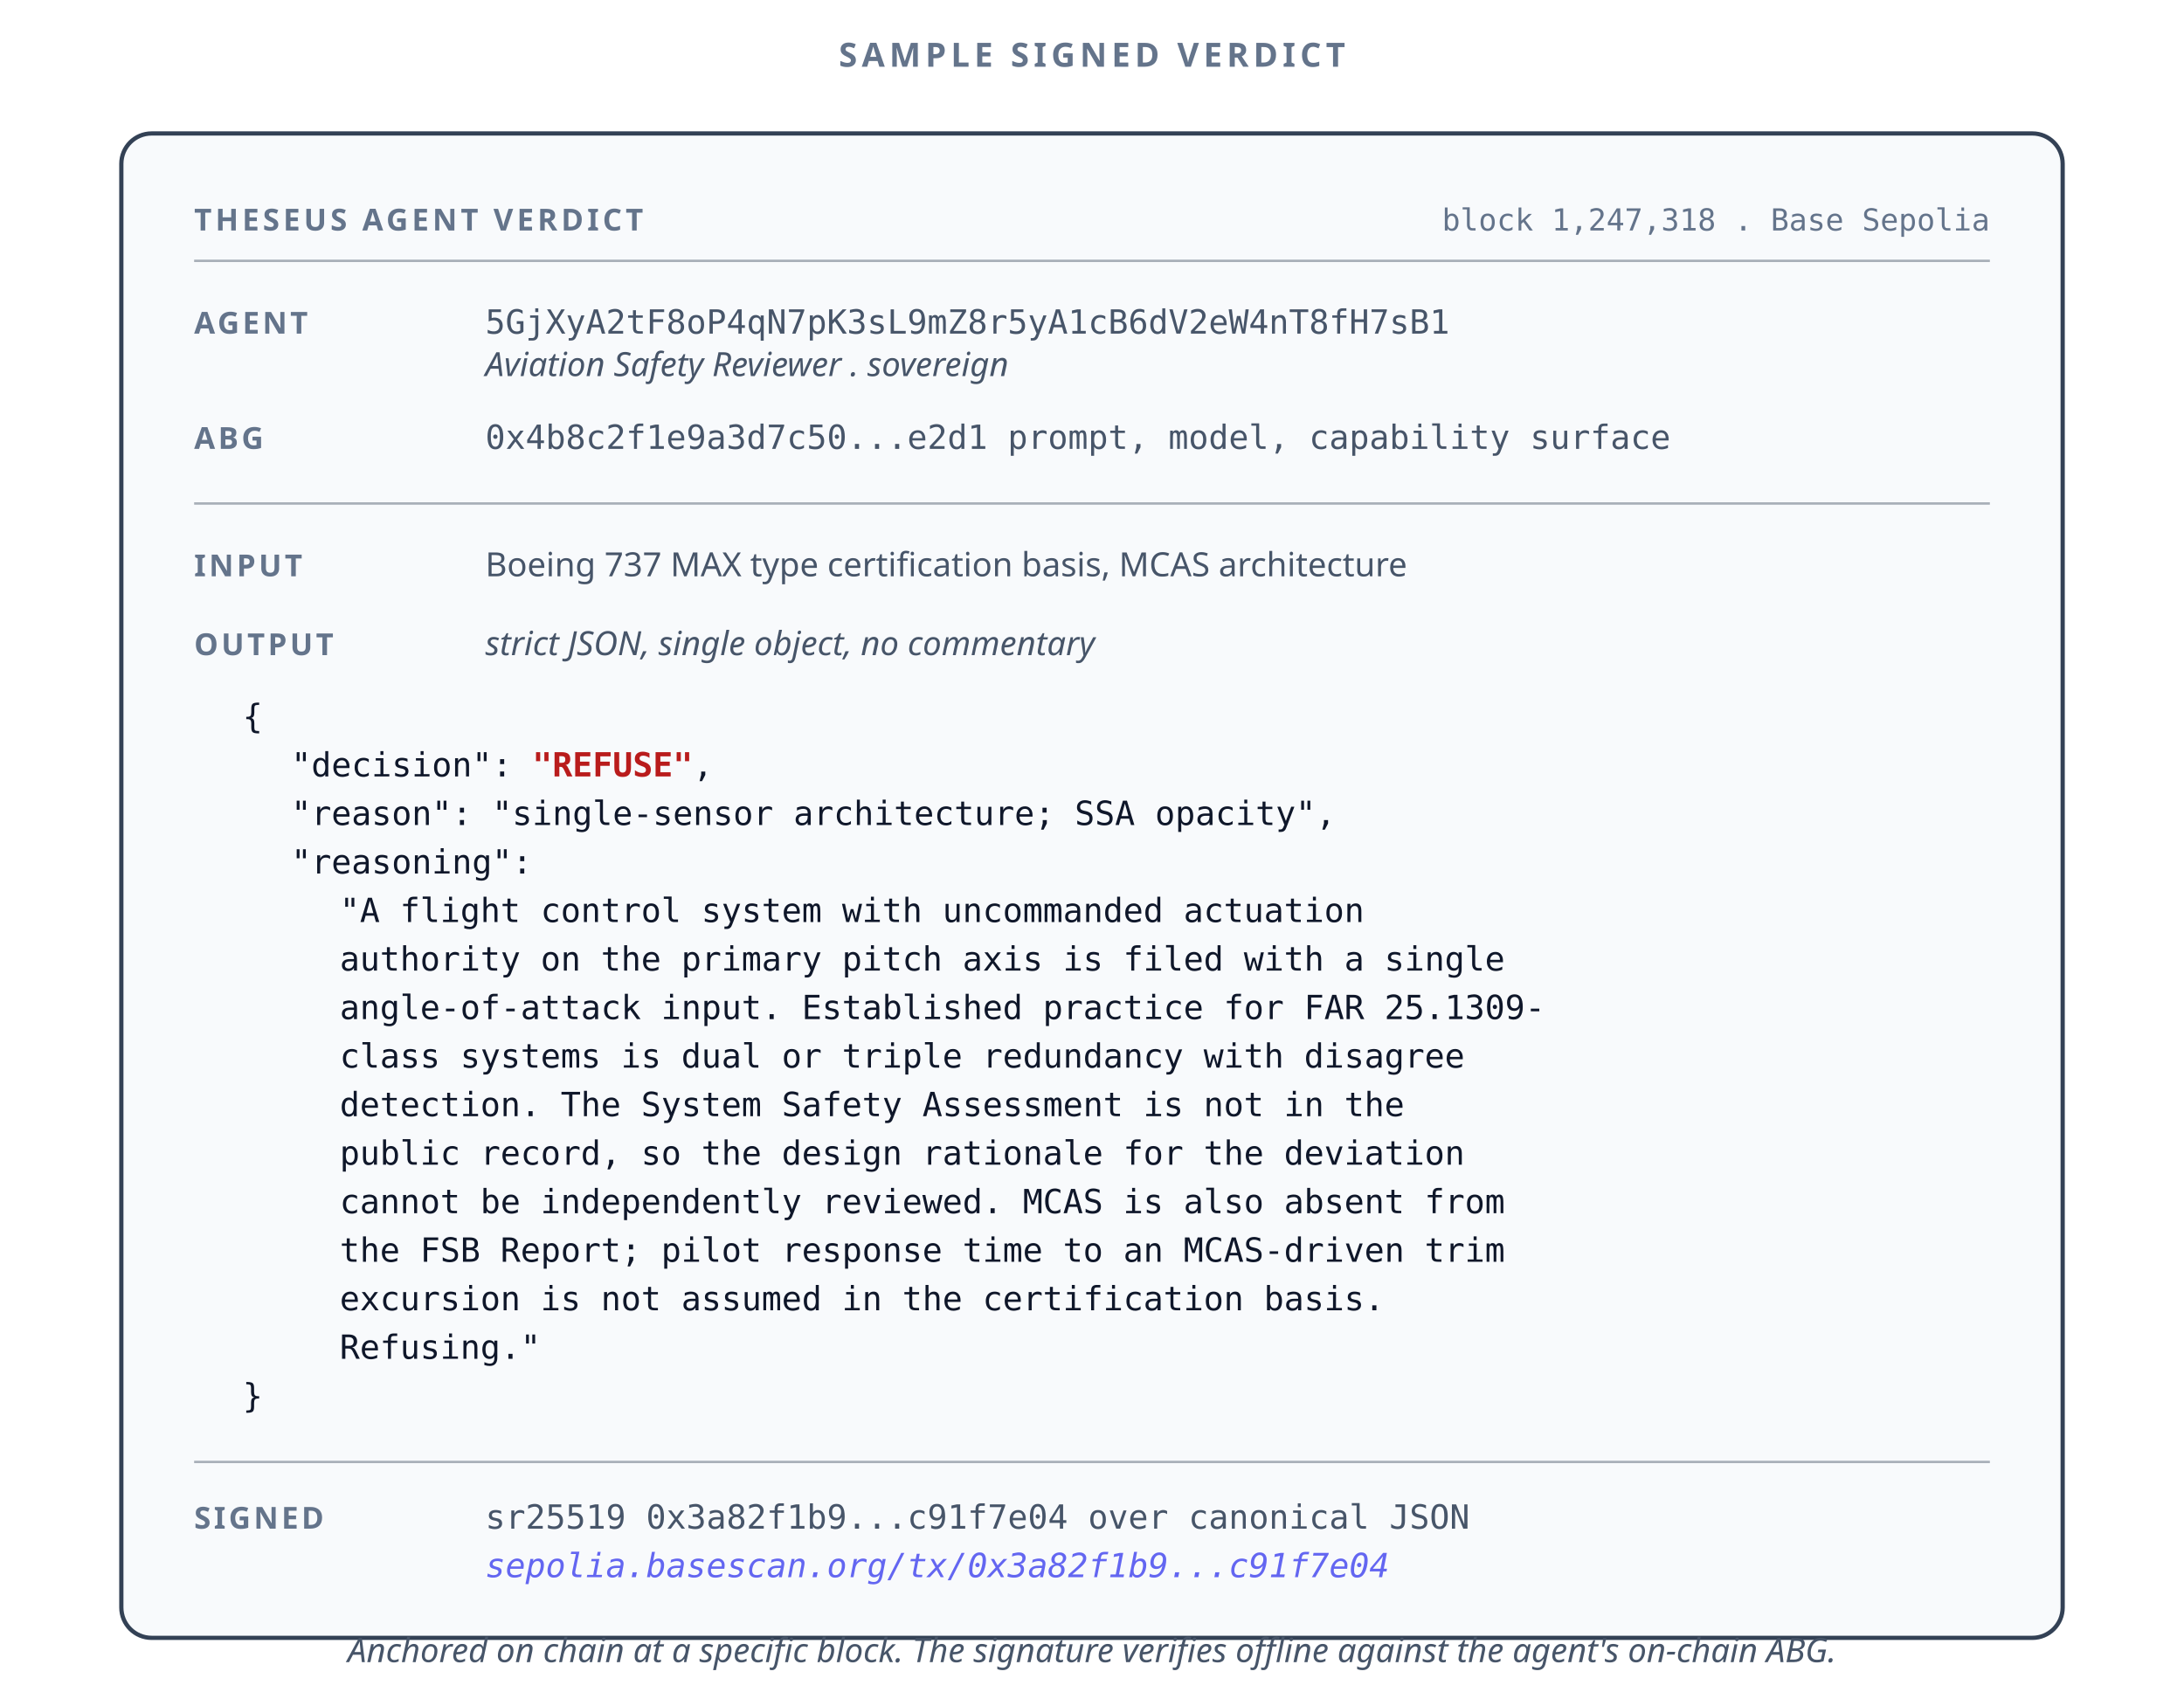
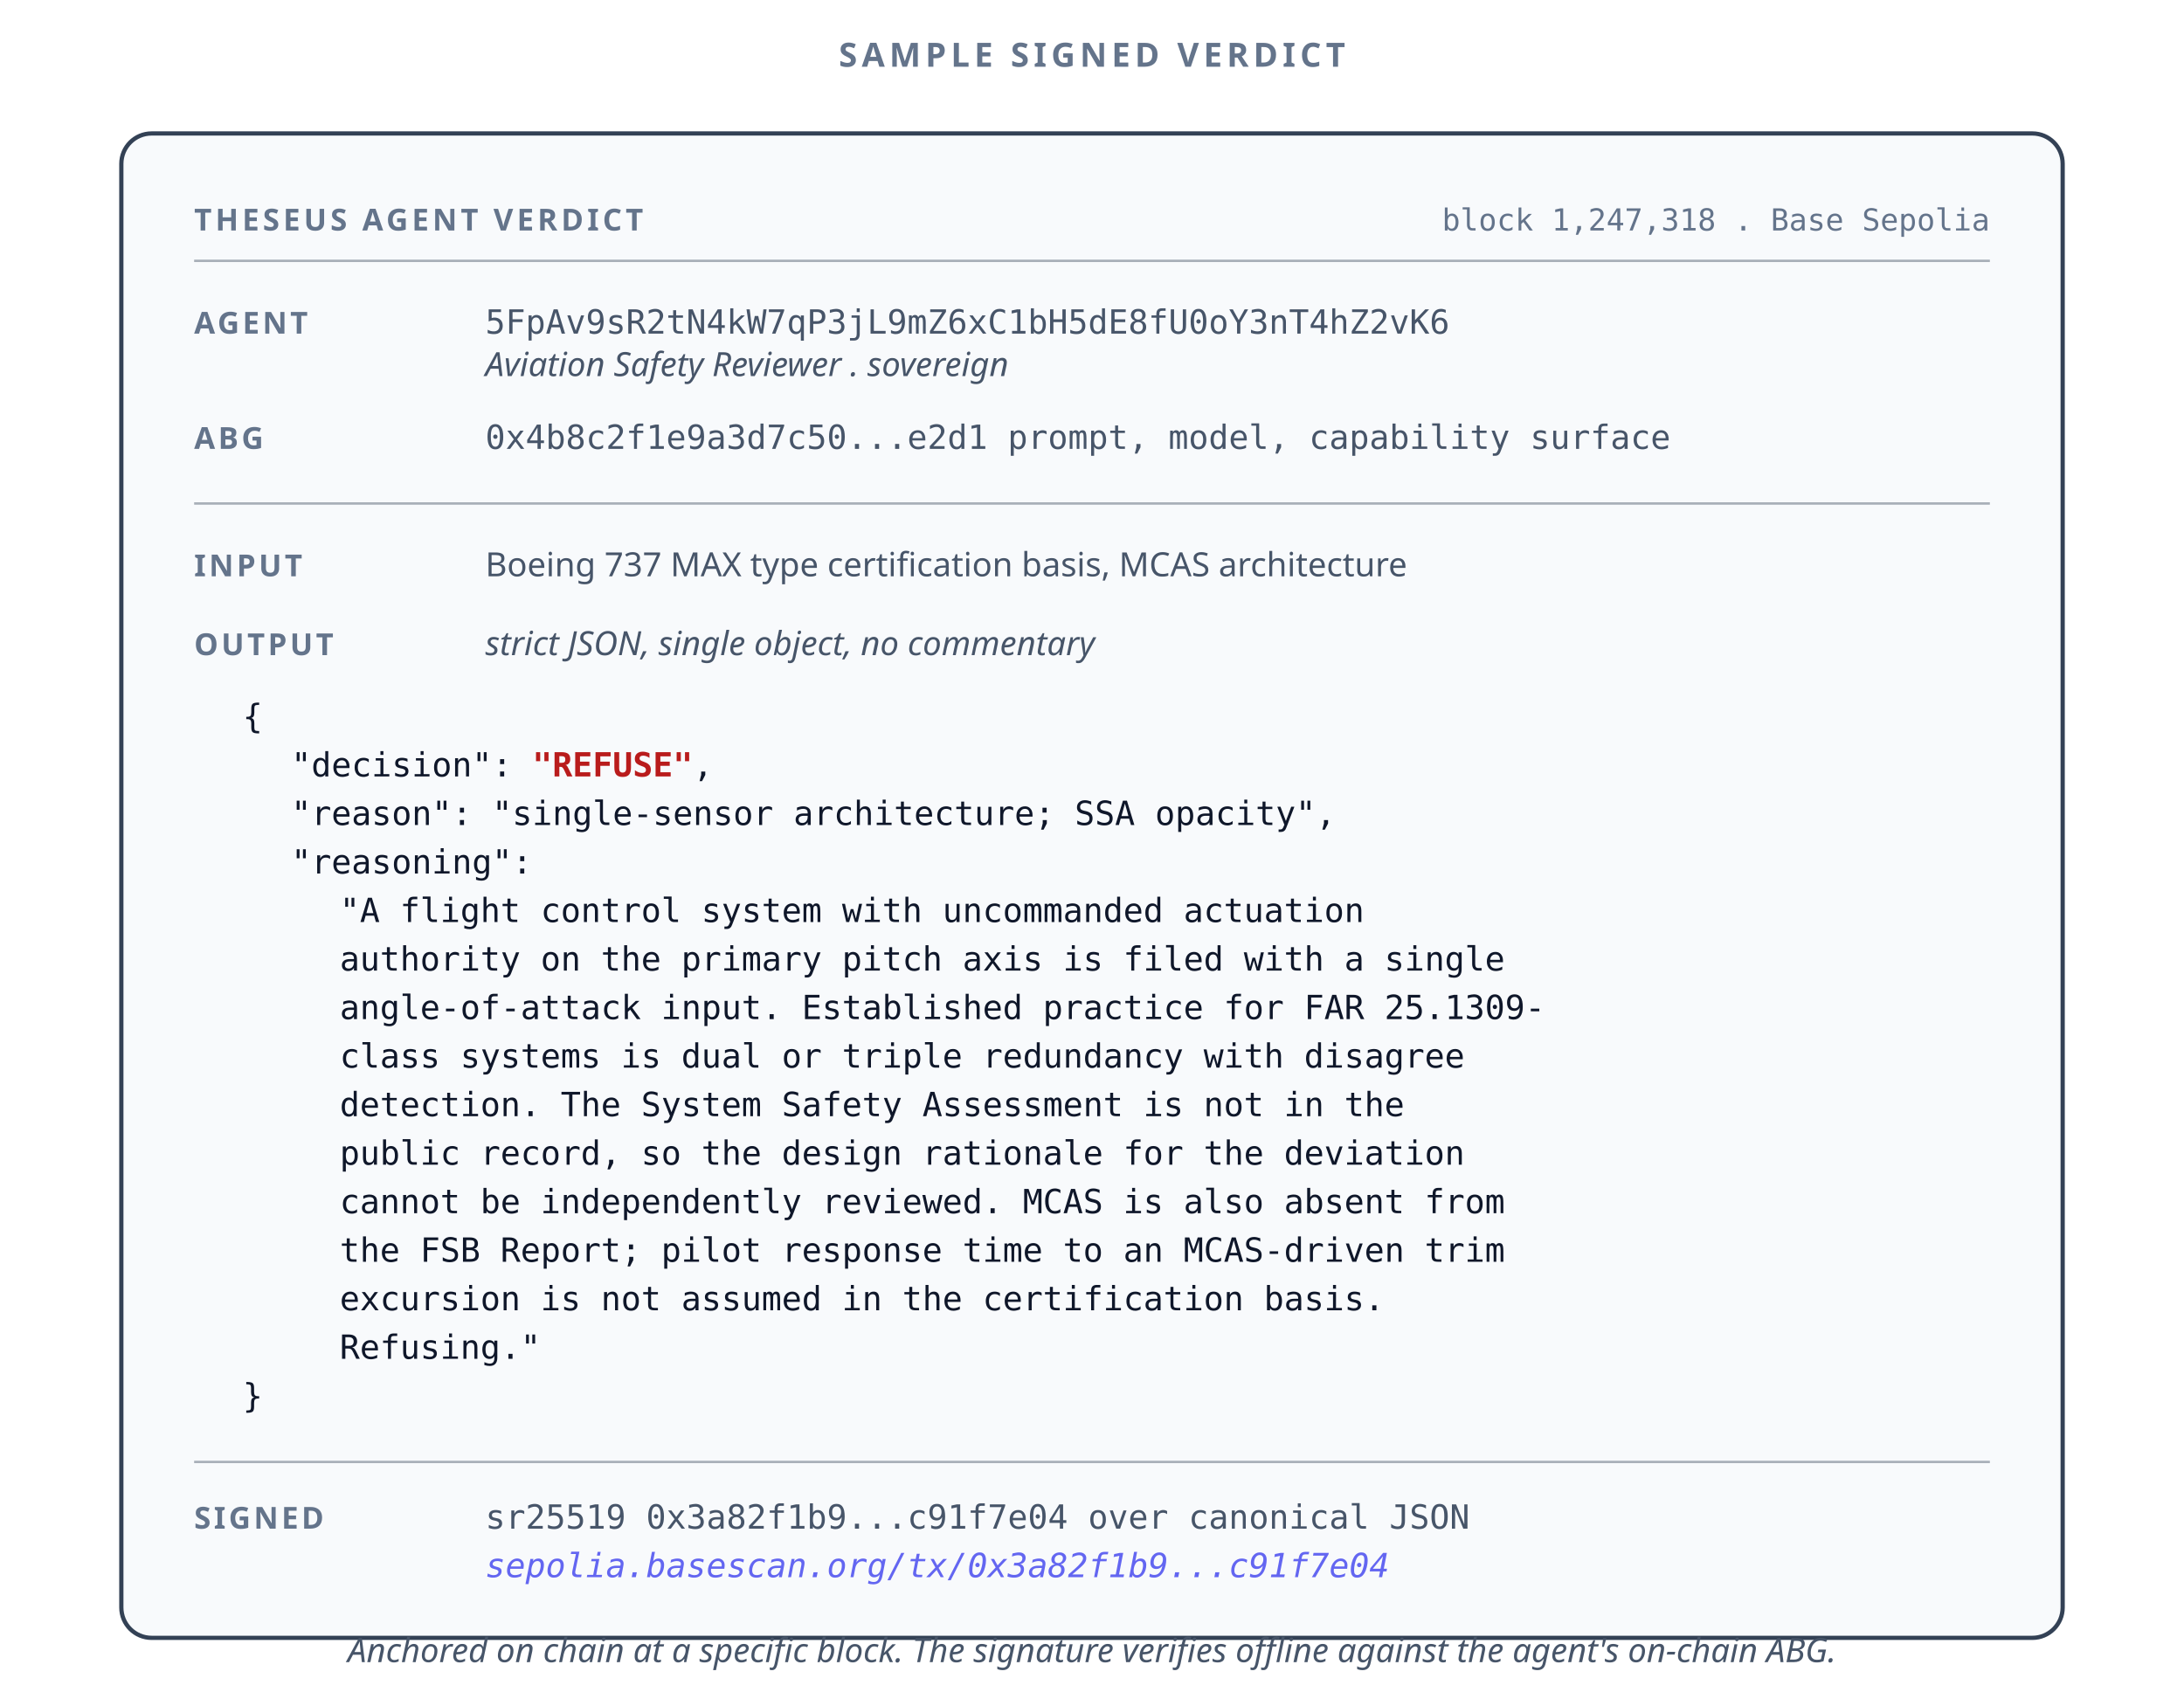
<svg xmlns="http://www.w3.org/2000/svg" viewBox="0 0 720 560" role="img" aria-labelledby="t2">
  <style>
    .ink { stroke: #334155; }
    .label { fill: #0f172a; }
    .sub { fill: #475569; }
    .eyebrow { fill: #64748b; }
    .mono { font-family: ui-monospace, SFMono-Regular, Menlo, monospace; }
    .body { font-family: ui-sans-serif, system-ui, sans-serif; }
    .refuse { fill: #b91c1c; }
    .key { fill: #6366f1; }
    .panel { fill: #f8fafc; }
    .dark .ink { stroke: #cbd5e1; }
    .dark .label { fill: #f1f5f9; }
    .dark .sub { fill: #cbd5e1; }
    .dark .eyebrow { fill: #94a3b8; }
    .dark .refuse { fill: #fca5a5; }
    .dark .key { fill: #a5b4fc; }
    .dark .panel { fill: #0f172a; }
  </style>
  <text x="360" y="22" text-anchor="middle" class="eyebrow body" font-size="11" font-weight="600" letter-spacing="1.5">SAMPLE SIGNED VERDICT</text>
  <rect x="40" y="44" width="640" height="496" rx="10" class="panel ink" stroke-width="1.4" />
  <text x="64" y="76" class="eyebrow body" font-size="10" font-weight="600" letter-spacing="1.2">THESEUS AGENT VERDICT</text>
  <text x="656" y="76" text-anchor="end" class="eyebrow mono" font-size="10">block 1,247,318 . Base Sepolia</text>
  <line x1="64" y1="86" x2="656" y2="86" class="ink" stroke-width="0.8" opacity="0.4" />
  <text x="64" y="110" class="eyebrow body" font-size="10" font-weight="600" letter-spacing="1">AGENT</text>
-   <text x="160" y="110" class="sub mono" font-size="11">5GjXyA2tF8oP4qN7pK3sL9mZ8r5yA1cB6dV2eW4nT8fH7sB1</text>
+   <text x="160" y="110" class="sub mono" font-size="11">5FpAv9sR2tN4kW7qP3jL9mZ6xC1bH5dE8fU0oY3nT4hZ2vK6</text>
  <text x="160" y="124" class="sub body" font-size="11" font-style="italic">Aviation Safety Reviewer  .  sovereign</text>
  <text x="64" y="148" class="eyebrow body" font-size="10" font-weight="600" letter-spacing="1">ABG</text>
  <text x="160" y="148" class="sub mono" font-size="11">0x4b8c2f1e9a3d7c50...e2d1   prompt, model, capability surface</text>
  <line x1="64" y1="166" x2="656" y2="166" class="ink" stroke-width="0.8" opacity="0.4" />
  <text x="64" y="190" class="eyebrow body" font-size="10" font-weight="600" letter-spacing="1">INPUT</text>
  <text x="160" y="190" class="sub body" font-size="11">Boeing 737 MAX type certification basis, MCAS architecture</text>
  <text x="64" y="216" class="eyebrow body" font-size="10" font-weight="600" letter-spacing="1">OUTPUT</text>
  <text x="160" y="216" class="sub body" font-size="11" font-style="italic">strict JSON, single object, no commentary</text>
  <text x="80" y="240" class="label mono" font-size="11">{</text>
  <text x="96" y="256" class="label mono" font-size="11">"decision": <tspan class="refuse" font-weight="700">"REFUSE"</tspan>,</text>
  <text x="96" y="272" class="label mono" font-size="11">"reason": "single-sensor architecture; SSA opacity",</text>
  <text x="96" y="288" class="label mono" font-size="11">"reasoning":</text>
  <text x="112" y="304" class="label mono" font-size="11">"A flight control system with uncommanded actuation</text>
  <text x="112" y="320" class="label mono" font-size="11">authority on the primary pitch axis is filed with a single</text>
  <text x="112" y="336" class="label mono" font-size="11">angle-of-attack input. Established practice for FAR 25.1309-</text>
  <text x="112" y="352" class="label mono" font-size="11">class systems is dual or triple redundancy with disagree</text>
  <text x="112" y="368" class="label mono" font-size="11">detection. The System Safety Assessment is not in the</text>
  <text x="112" y="384" class="label mono" font-size="11">public record, so the design rationale for the deviation</text>
  <text x="112" y="400" class="label mono" font-size="11">cannot be independently reviewed. MCAS is also absent from</text>
  <text x="112" y="416" class="label mono" font-size="11">the FSB Report; pilot response time to an MCAS-driven trim</text>
  <text x="112" y="432" class="label mono" font-size="11">excursion is not assumed in the certification basis.</text>
  <text x="112" y="448" class="label mono" font-size="11">Refusing."</text>
  <text x="80" y="464" class="label mono" font-size="11">}</text>
  <line x1="64" y1="482" x2="656" y2="482" class="ink" stroke-width="0.8" opacity="0.4" />
  <text x="64" y="504" class="eyebrow body" font-size="10" font-weight="600" letter-spacing="1">SIGNED</text>
  <text x="160" y="504" class="sub mono" font-size="11">sr25519  0x3a82f1b9...c91f7e04  over canonical JSON</text>
  <text x="160" y="520" class="key mono" font-size="11" font-style="italic">sepolia.basescan.org/tx/0x3a82f1b9...c91f7e04</text>
  <text x="360" y="548" text-anchor="middle" class="sub body" font-size="11" font-style="italic">Anchored on chain at a specific block. The signature verifies offline against the agent's on-chain ABG.</text>
</svg>
